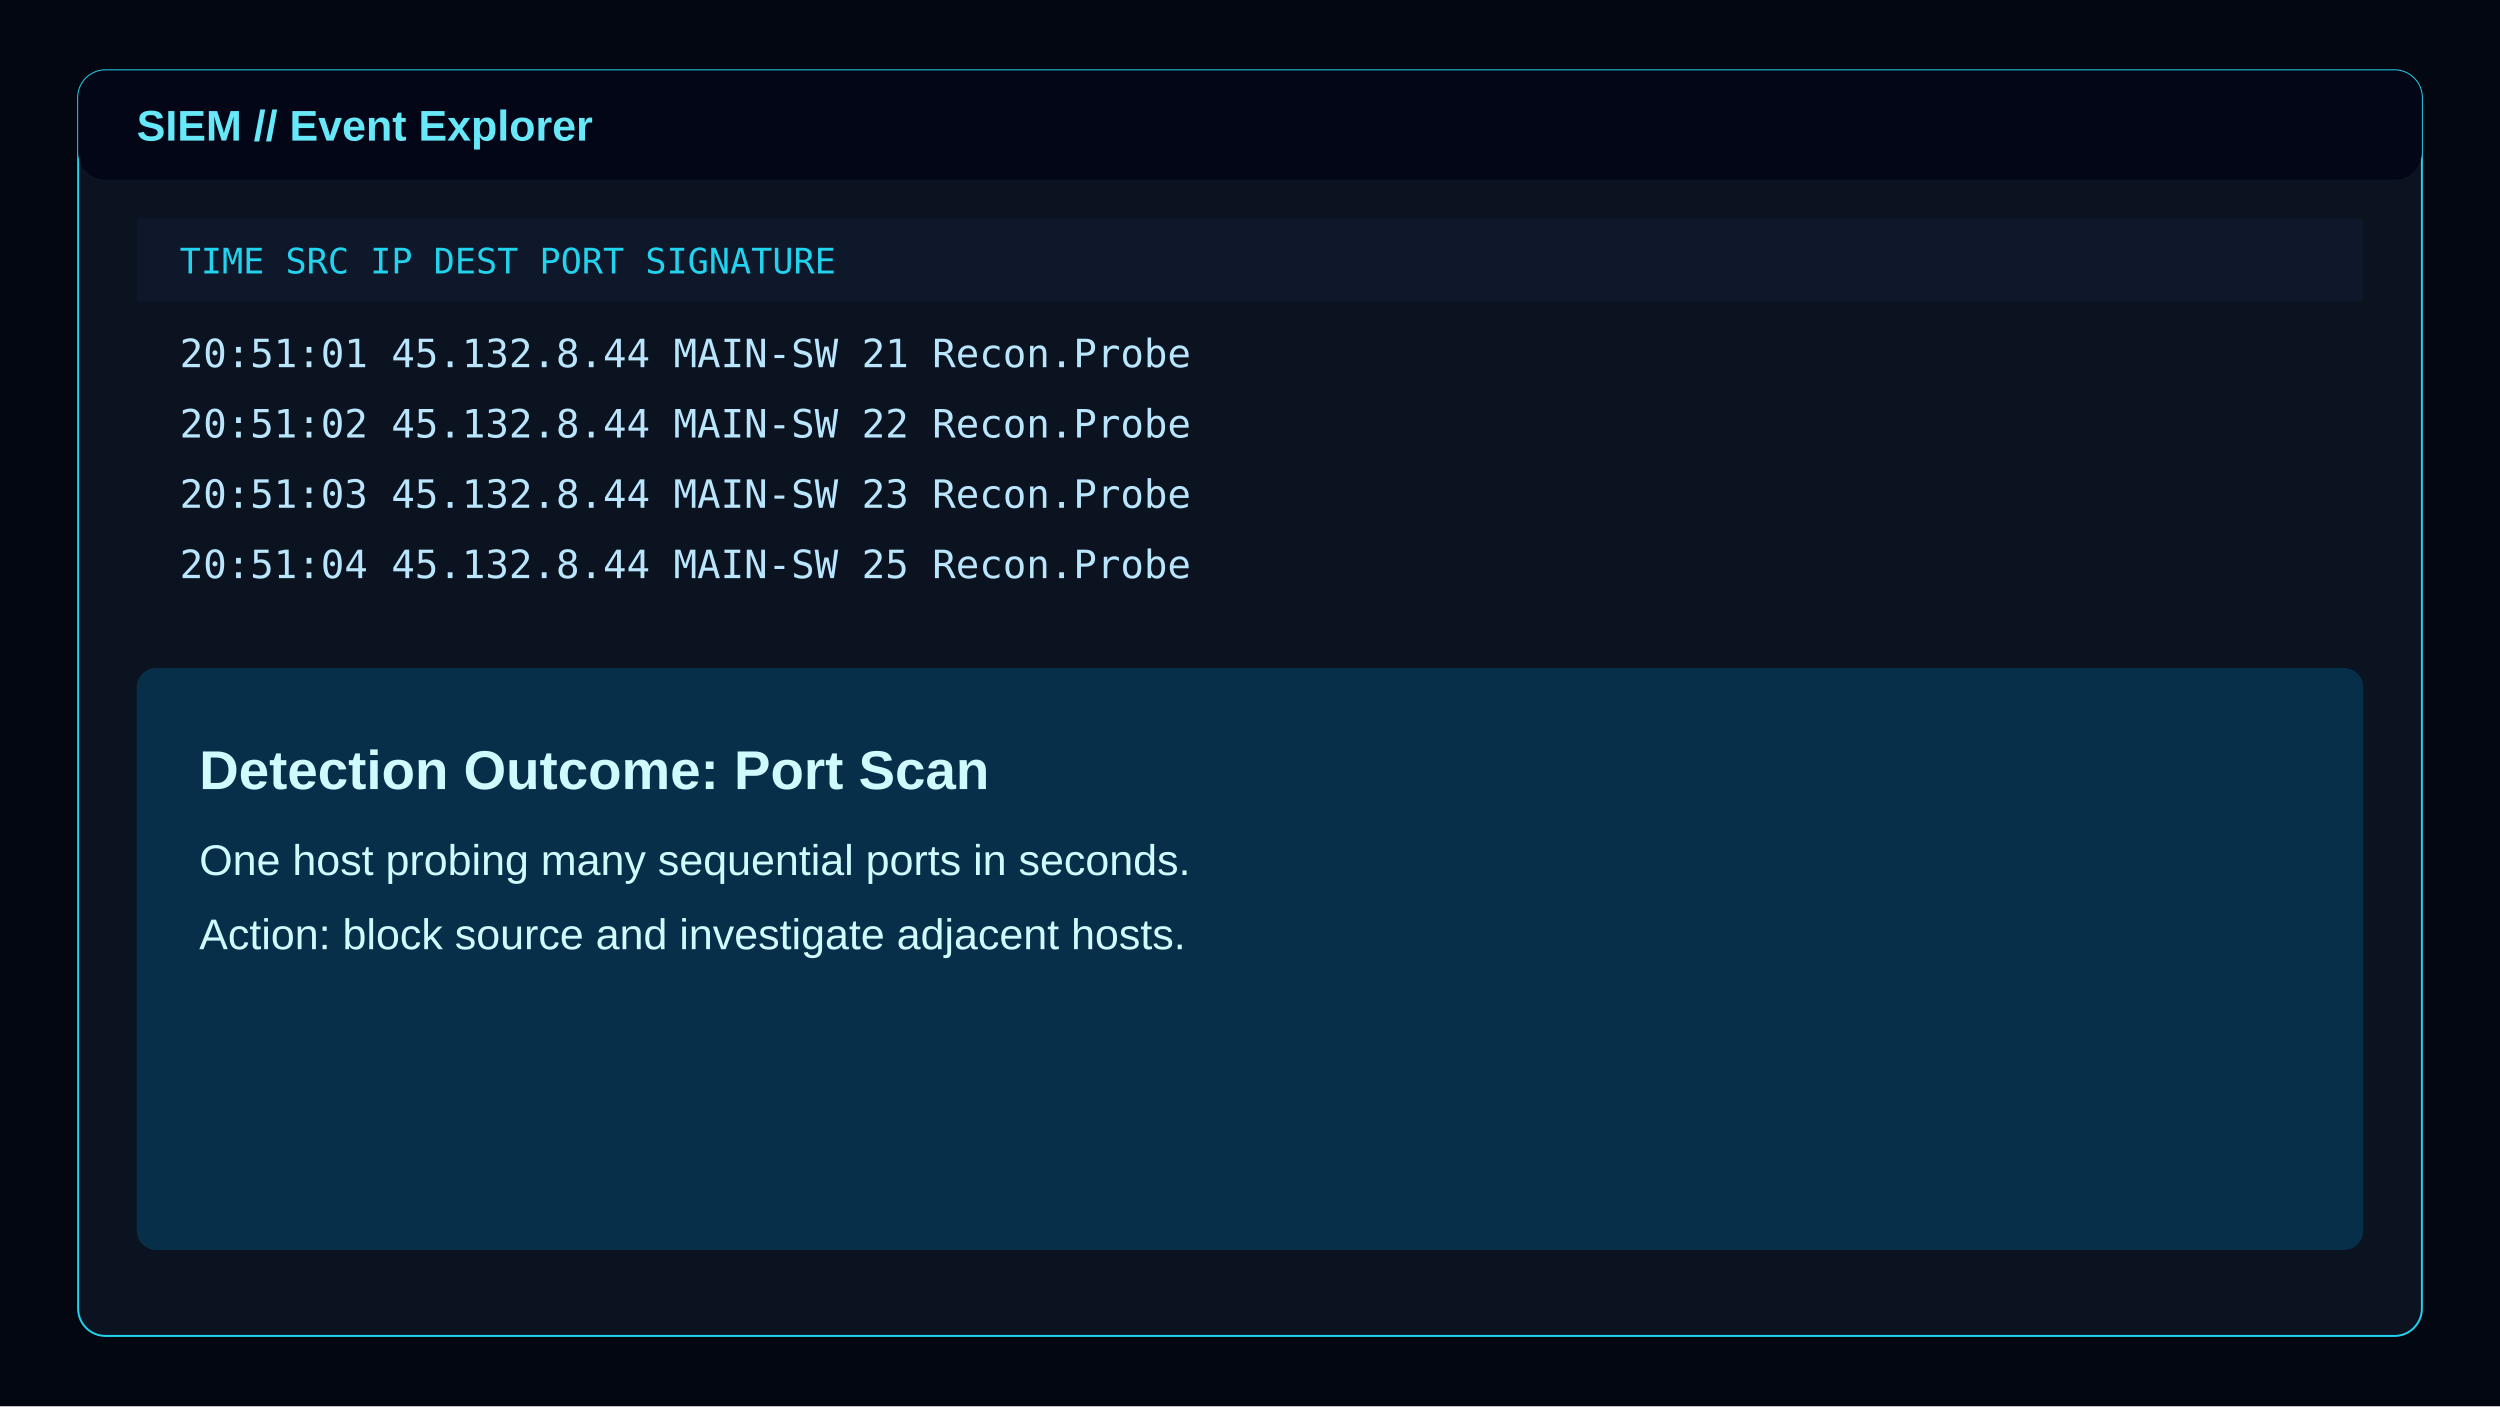
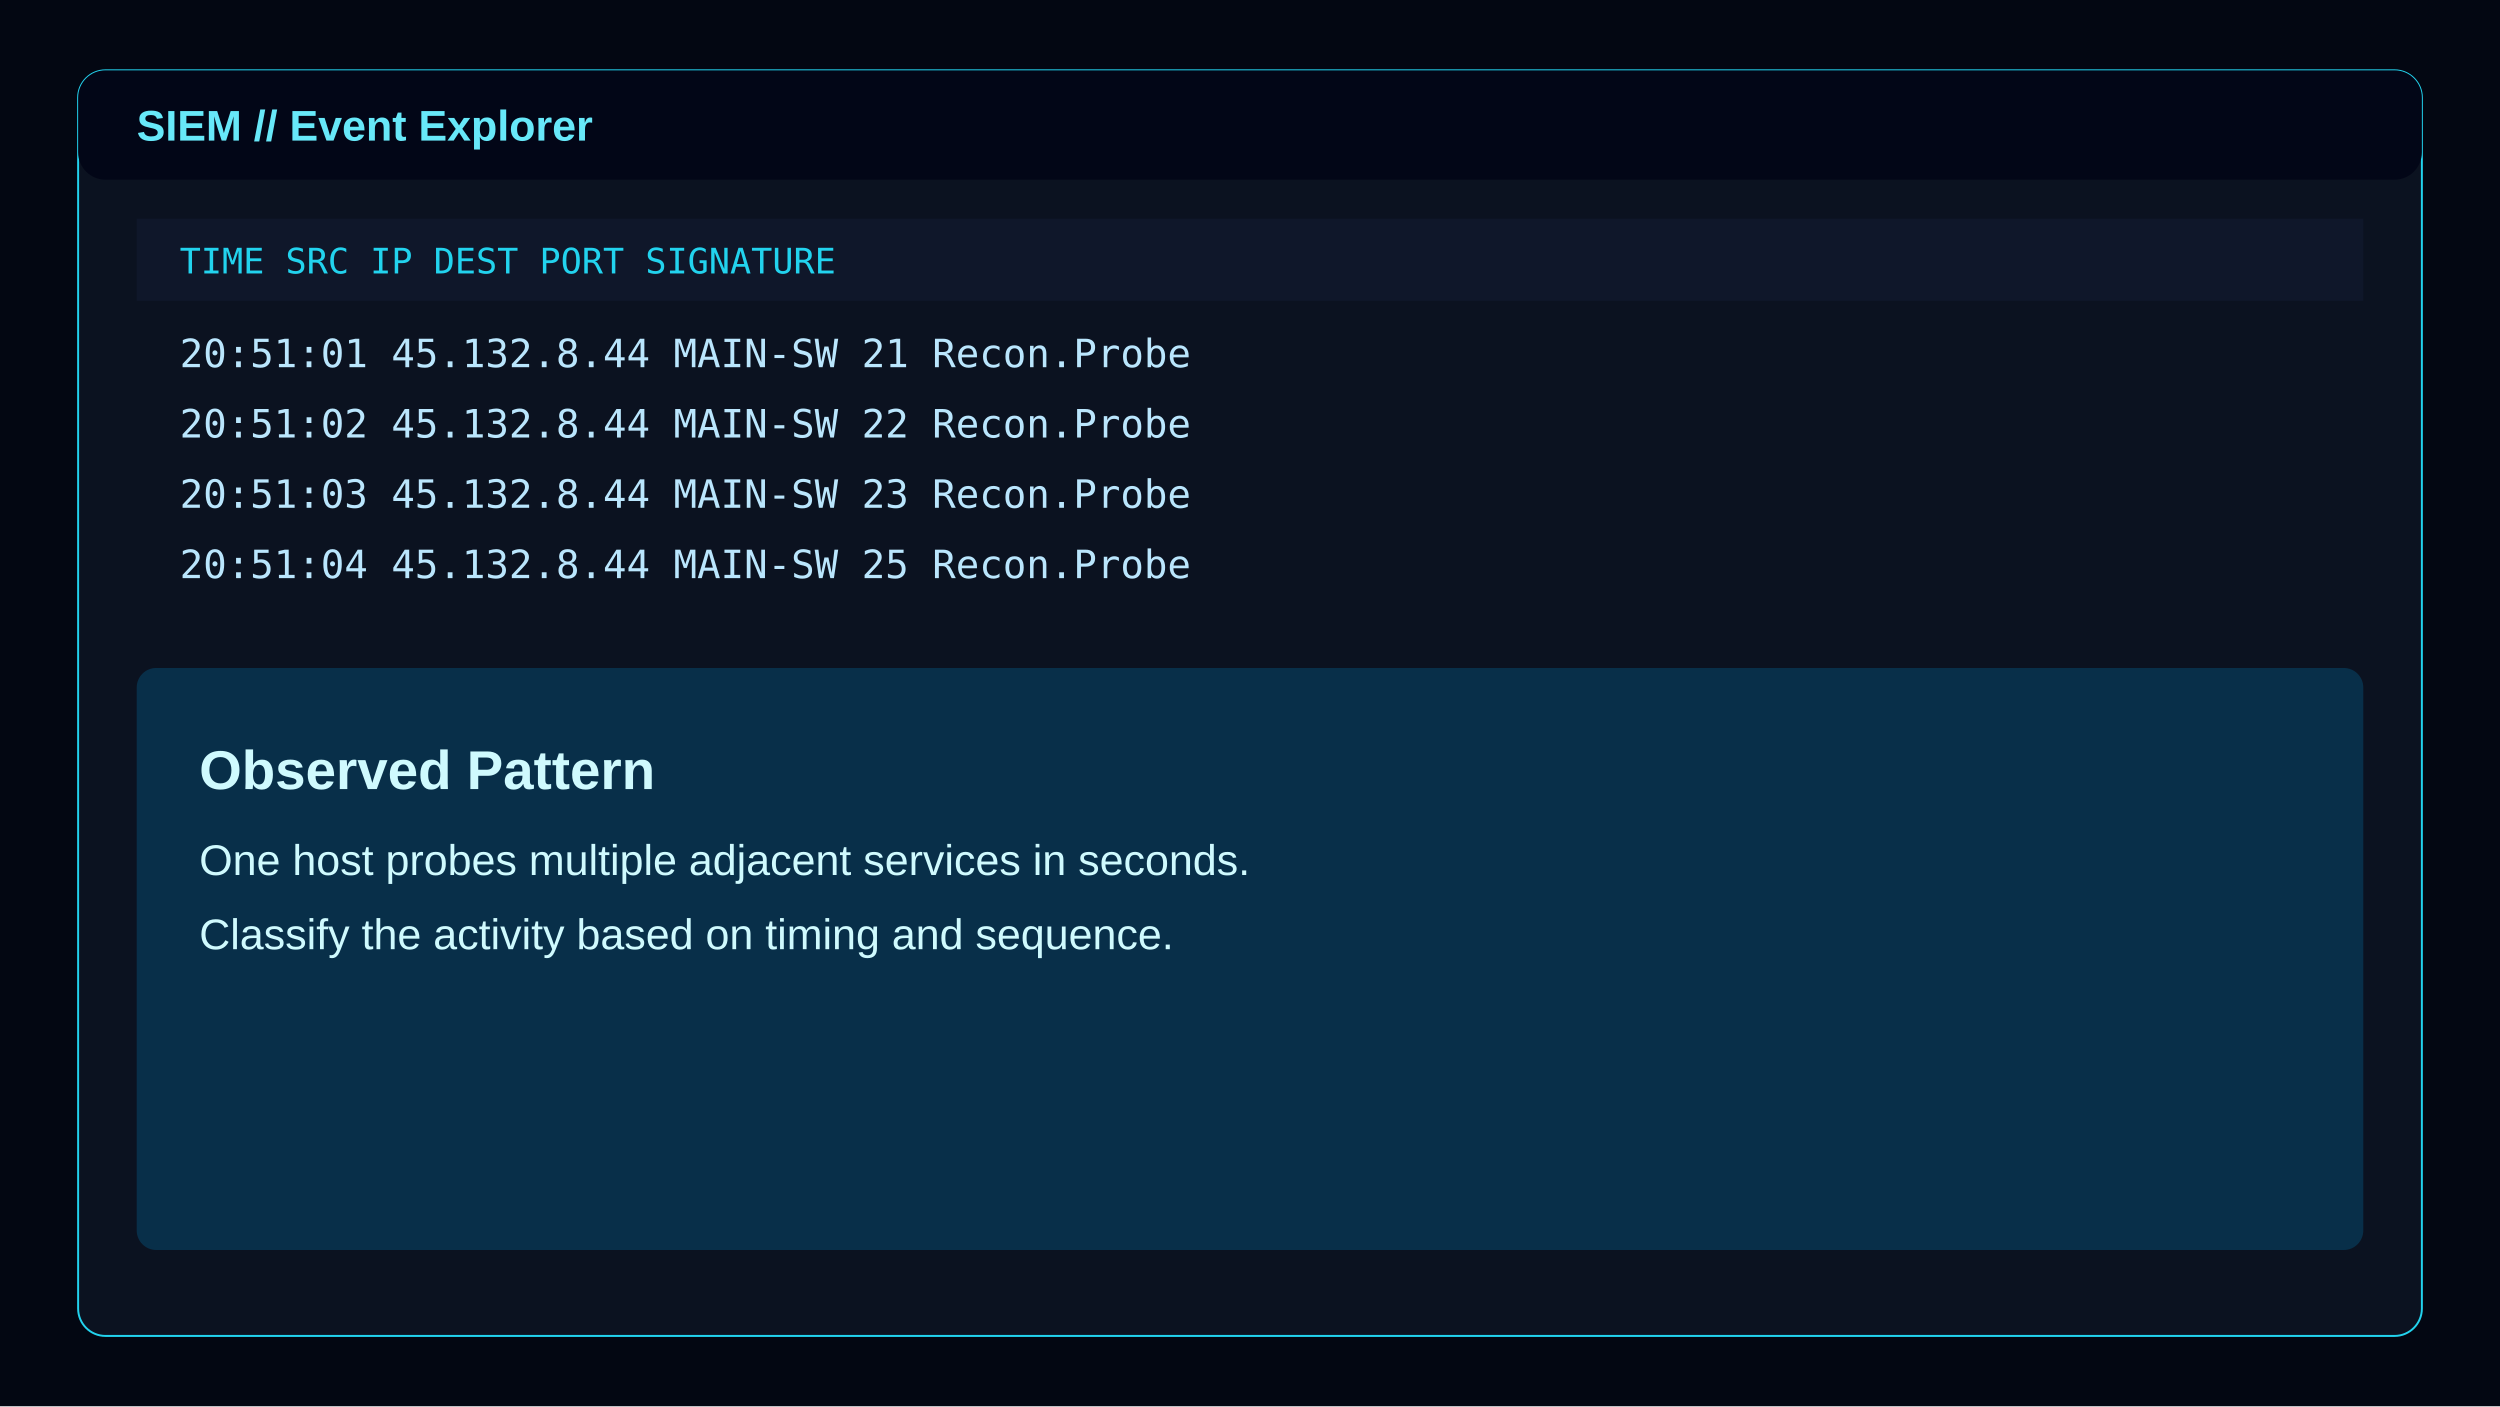
- <svg xmlns="http://www.w3.org/2000/svg" width="1280" height="720" viewBox="0 0 1280 720" role="img" aria-label="SIEM dashboard screenshot showing sequential port scan events">
+ <svg xmlns="http://www.w3.org/2000/svg" width="1280" height="720" viewBox="0 0 1280 720" role="img" aria-label="SIEM dashboard screenshot showing repeated sequential probe events">
  <rect width="1280" height="720" fill="#030712" />
  <rect x="40" y="36" width="1200" height="648" rx="14" fill="#0b1220" stroke="#22d3ee" />
  <rect x="40" y="36" width="1200" height="56" rx="14" fill="#020617" />
  <text x="70" y="72" font-family="Segoe UI, Arial" font-size="22" fill="#67e8f9" font-weight="700">SIEM // Event Explorer</text>
  <rect x="70" y="112" width="1140" height="42" fill="#0f172a" />
  <text x="92" y="140" font-family="Consolas, monospace" font-size="18" fill="#22d3ee">TIME      SRC IP         DEST      PORT   SIGNATURE</text>
  <text x="92" y="188" font-family="Consolas, monospace" font-size="20" fill="#bae6fd">20:51:01  45.132.8.44    MAIN-SW   21     Recon.Probe</text>
  <text x="92" y="224" font-family="Consolas, monospace" font-size="20" fill="#bae6fd">20:51:02  45.132.8.44    MAIN-SW   22     Recon.Probe</text>
  <text x="92" y="260" font-family="Consolas, monospace" font-size="20" fill="#bae6fd">20:51:03  45.132.8.44    MAIN-SW   23     Recon.Probe</text>
  <text x="92" y="296" font-family="Consolas, monospace" font-size="20" fill="#bae6fd">20:51:04  45.132.8.44    MAIN-SW   25     Recon.Probe</text>
  <rect x="70" y="342" width="1140" height="298" rx="10" fill="#082f49" />
-   <text x="102" y="404" font-family="Segoe UI, Arial" font-size="28" fill="#cffafe" font-weight="700">Detection Outcome: Port Scan</text>
-   <text x="102" y="448" font-family="Segoe UI, Arial" font-size="22" fill="#cffafe">One host probing many sequential ports in seconds.</text>
-   <text x="102" y="486" font-family="Segoe UI, Arial" font-size="22" fill="#cffafe">Action: block source and investigate adjacent hosts.</text>
+   <text x="102" y="404" font-family="Segoe UI, Arial" font-size="28" fill="#cffafe" font-weight="700">Observed Pattern</text>
+   <text x="102" y="448" font-family="Segoe UI, Arial" font-size="22" fill="#cffafe">One host probes multiple adjacent services in seconds.</text>
+   <text x="102" y="486" font-family="Segoe UI, Arial" font-size="22" fill="#cffafe">Classify the activity based on timing and sequence.</text>
</svg>
